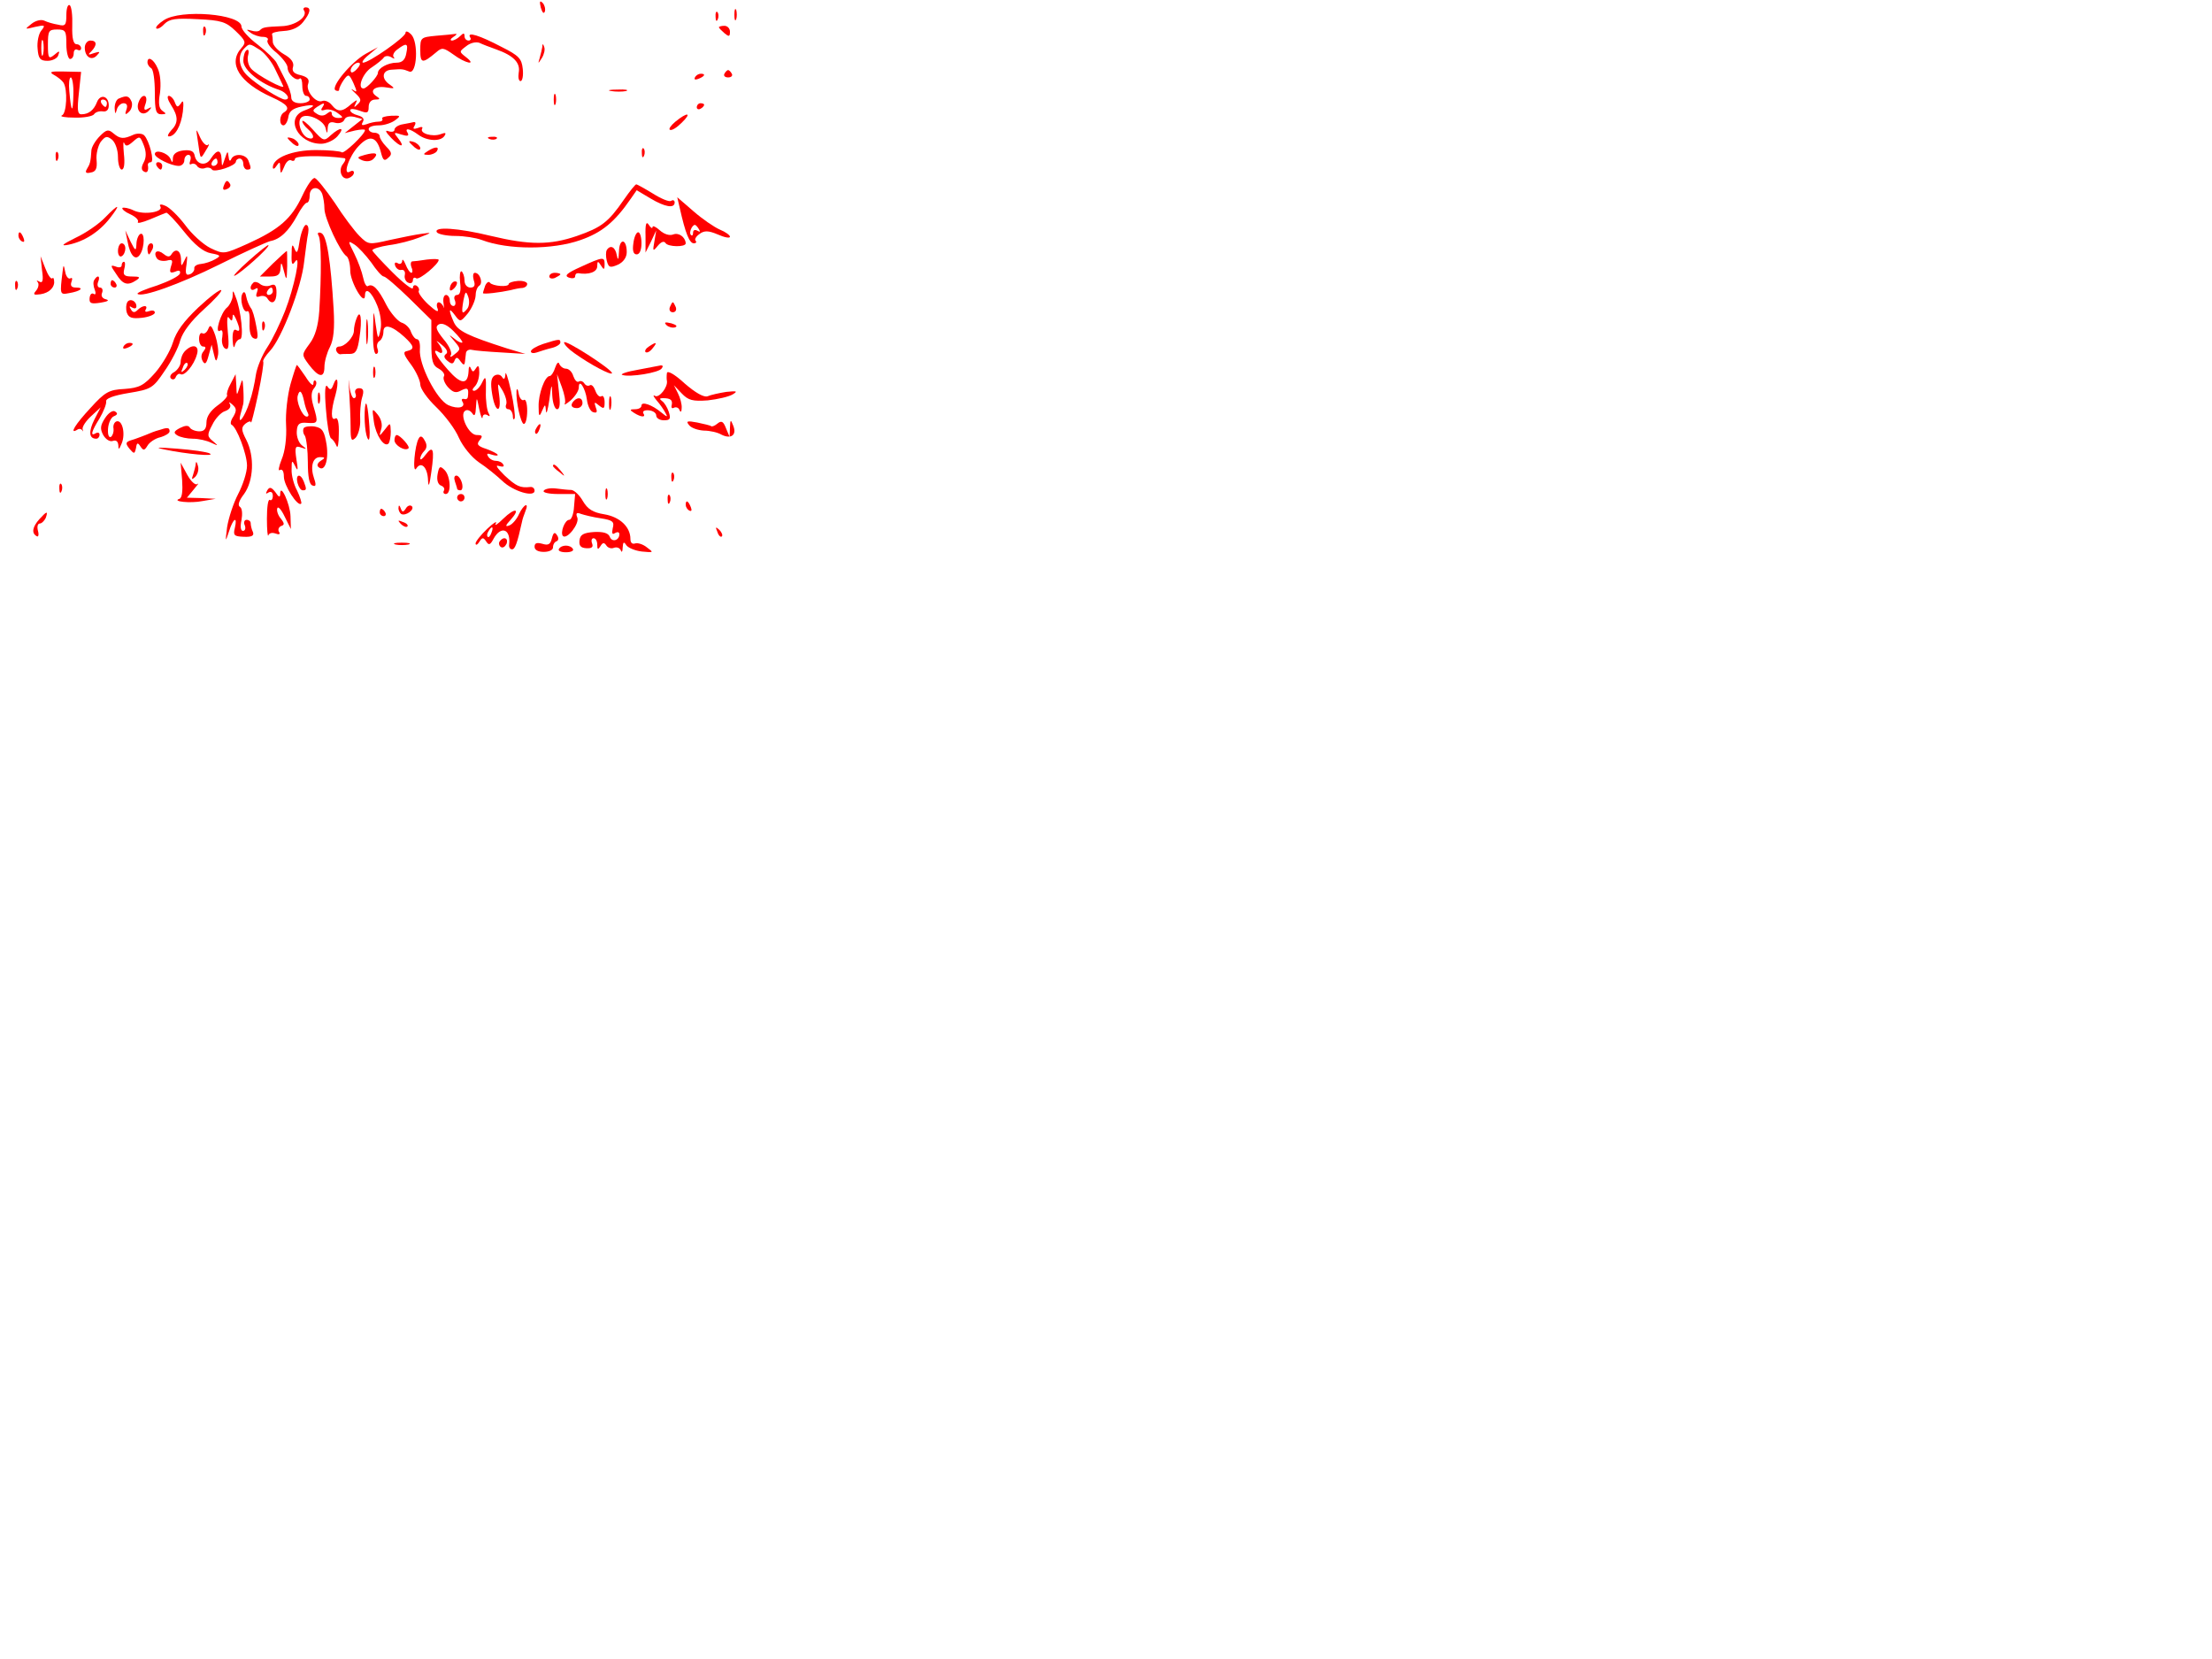
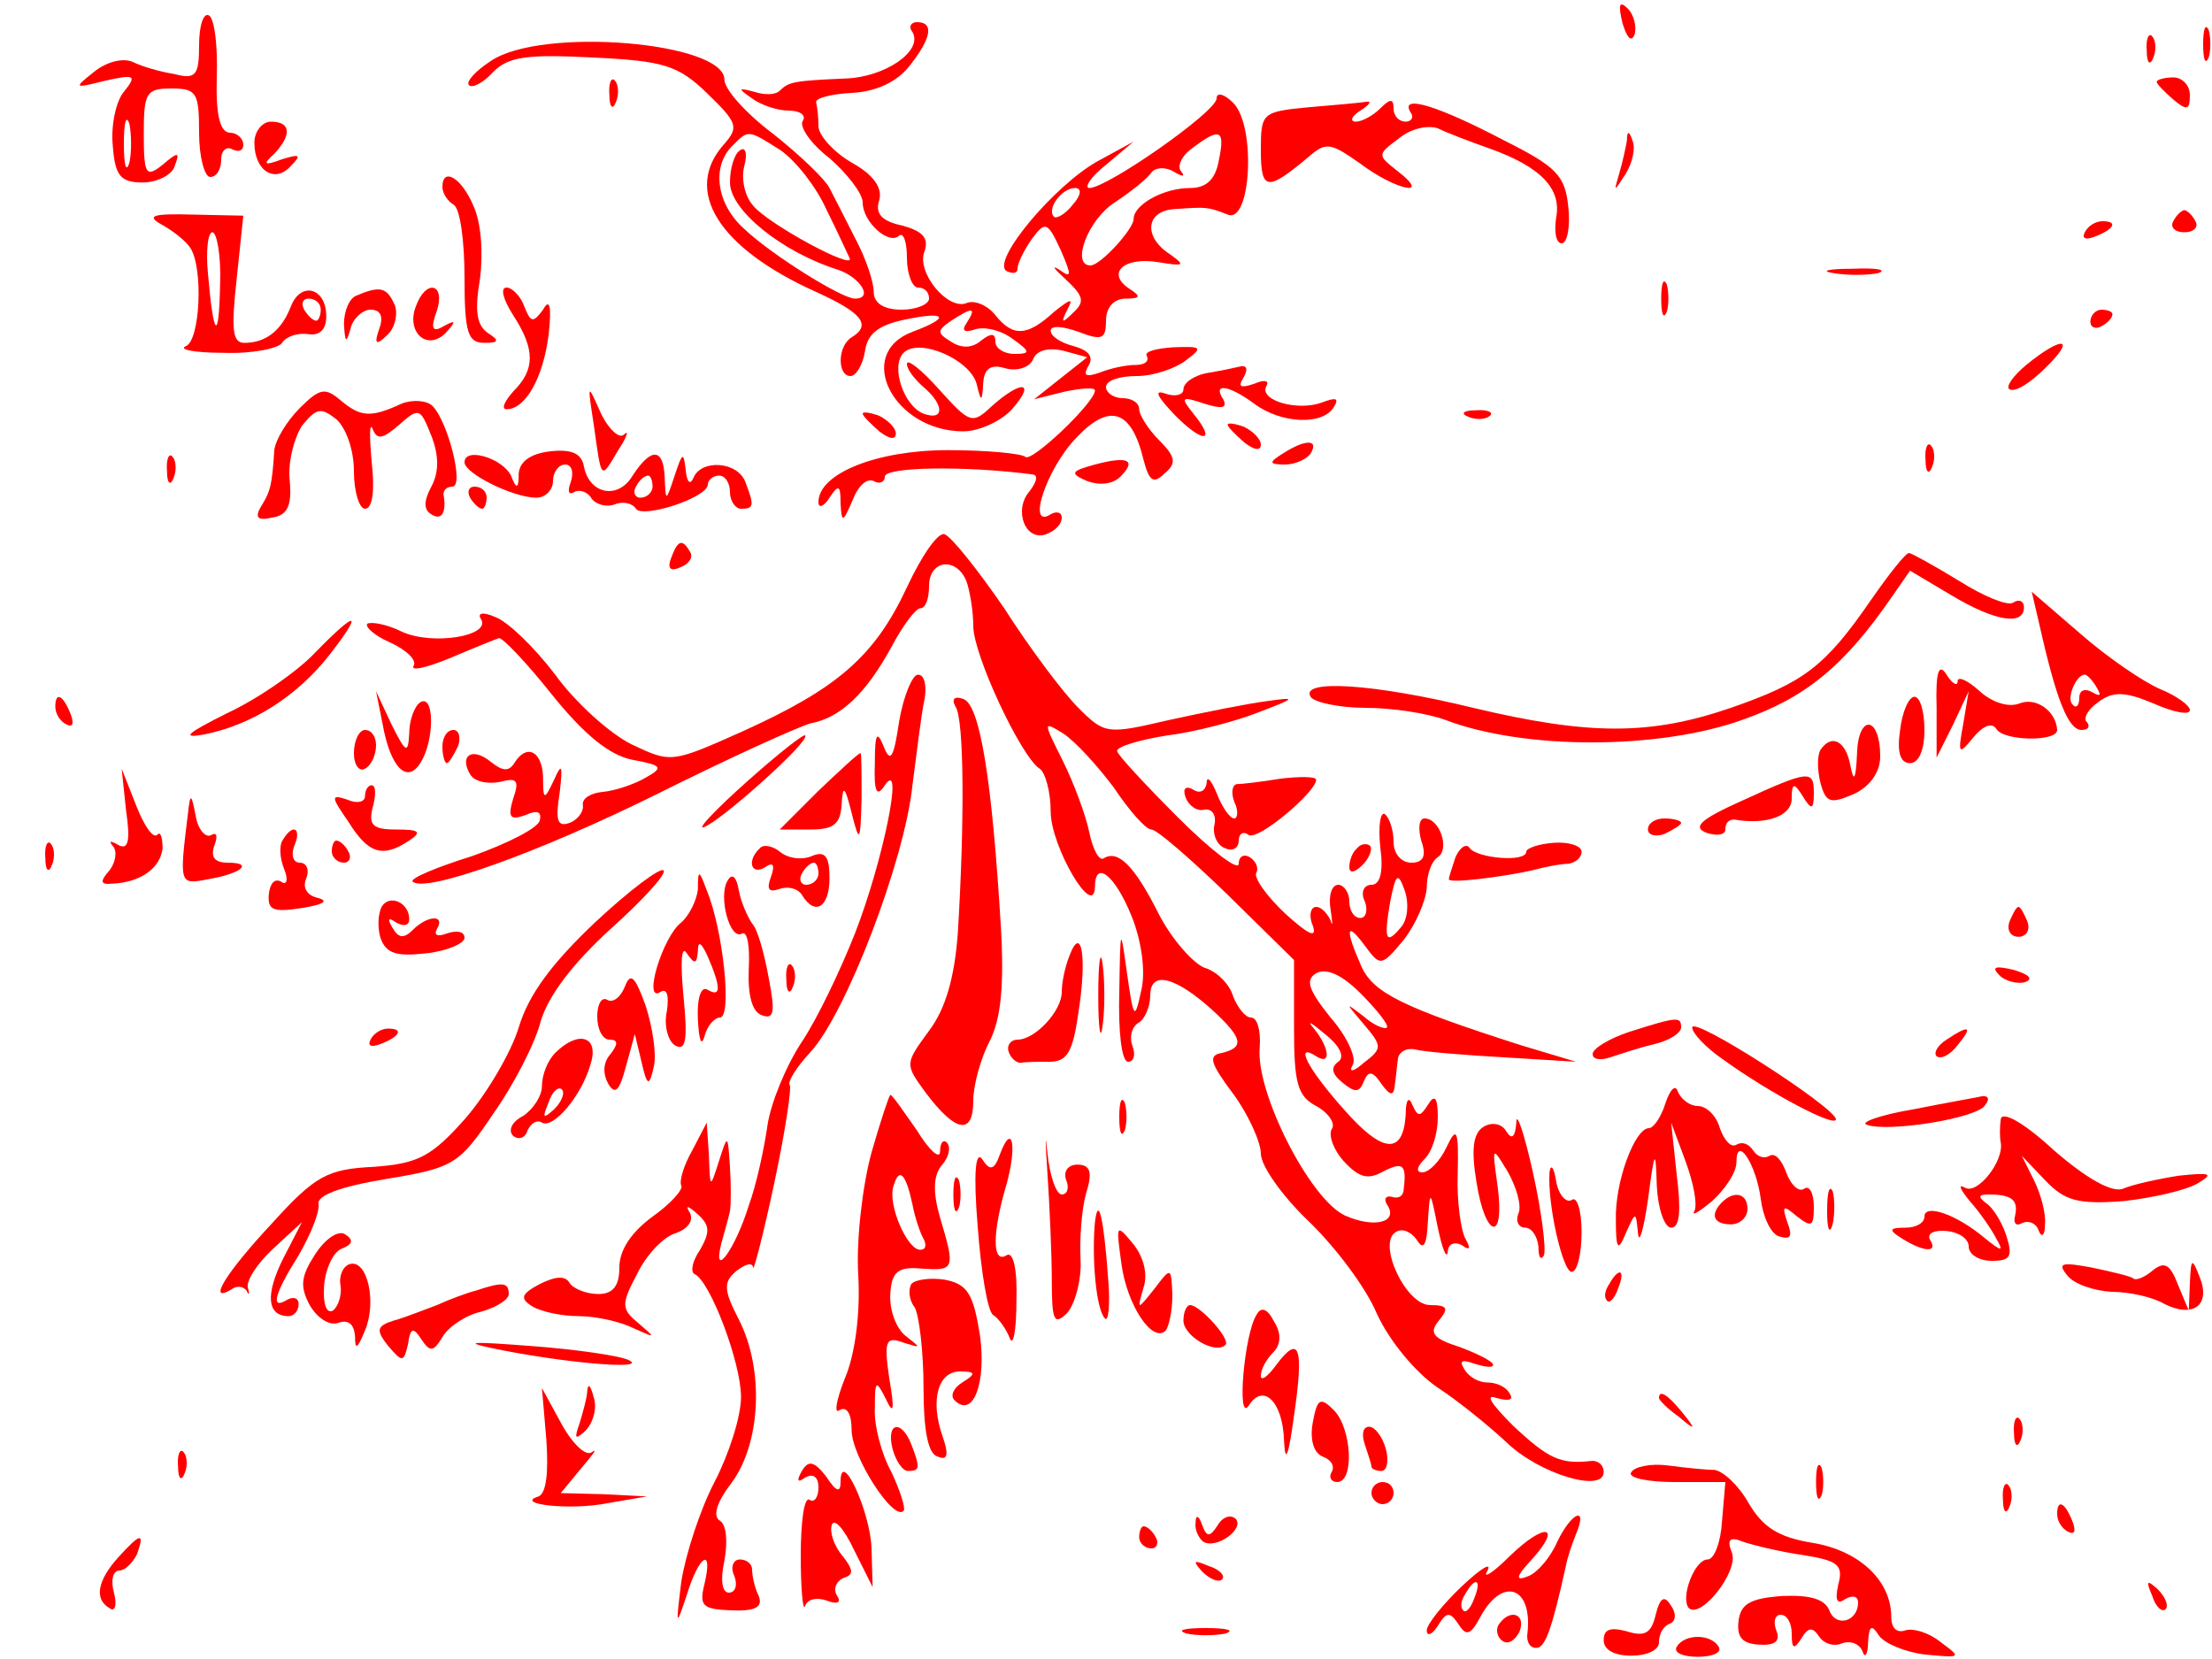
- <svg xmlns="http://www.w3.org/2000/svg" version="1.0" width="600pt" height="450pt" viewBox="0 0 600 450" preserveAspectRatio="xMidYMid meet">
+ <svg xmlns="http://www.w3.org/2000/svg" version="1.0" viewBox="0 0 200 150" preserveAspectRatio="xMidYMid meet">
  <g transform="translate(0,150) scale(0.1,-0.1)" fill="#ff0000" stroke="none">
    <path d="M1467 1479 c4 -13 8 -18 11 -10 2 7 -1 18 -6 23 -8 8 -9 4 -5 -13z" />
    <path d="M180 1459 c0 -27 -3 -31 -22 -26 -13 2 -30 7 -38 11 -9 4 -24 0 -35 -9 -19 -15 -18 -15 10 -8 27 6 29 5 17 -10 -7 -8 -12 -31 -10 -49 2 -27 7 -33 27 -33 13 0 27 7 29 15 5 13 3 13 -11 1 -15 -12 -17 -9 -17 28 0 37 2 41 25 41 23 0 25 -4 25 -40 0 -22 5 -40 10 -40 6 0 10 7 10 16 0 8 5 12 10 9 6 -3 10 -1 10 4 0 6 -6 11 -12 11 -9 0 -13 16 -12 50 1 28 -2 53 -7 56 -5 3 -9 -9 -9 -27z m-63 -106 c-3 -10 -5 -2 -5 17 0 19 2 27 5 18 2 -10 2 -26 0 -35z" />
    <path d="M825 1471 c10 -17 -25 -41 -61 -42 -46 -2 -51 -3 -59 -11 -4 -4 -14 -4 -23 -1 -15 4 -15 3 -2 -6 8 -6 23 -11 33 -11 10 0 16 -4 13 -9 -4 -5 7 -21 24 -34 16 -14 30 -32 30 -40 0 -18 24 -39 33 -30 4 3 7 -6 7 -20 0 -15 5 -27 10 -27 6 0 10 -4 10 -10 0 -5 -11 -10 -25 -10 -16 0 -25 6 -25 16 0 9 -7 30 -16 47 -9 18 -20 39 -24 47 -4 8 -27 30 -51 49 -24 18 -44 40 -44 49 0 34 -165 48 -211 17 -14 -9 -23 -19 -20 -22 3 -3 13 2 22 12 14 14 31 16 90 13 64 -3 77 -7 103 -32 28 -27 29 -31 16 -46 -38 -42 -6 -94 83 -134 42 -19 50 -30 32 -41 -13 -8 -13 -35 -1 -35 5 0 11 10 13 22 2 16 12 24 36 29 38 8 42 2 7 -11 -53 -20 -17 -90 46 -90 14 0 34 9 44 20 22 25 9 27 -18 3 -18 -17 -20 -16 -48 15 -16 18 -29 28 -29 23 0 -5 7 -14 15 -21 19 -16 19 -31 0 -24 -18 7 -30 43 -18 55 14 14 60 -6 66 -28 4 -17 5 -17 6 1 1 13 7 17 20 13 11 -3 22 1 25 8 3 8 13 11 27 8 l22 -6 -24 -19 -24 -19 28 7 c15 3 27 4 27 1 0 -11 -58 -66 -63 -60 -4 3 -35 6 -70 6 -64 0 -117 -21 -117 -47 0 -6 5 -4 10 4 8 12 10 12 10 -5 1 -18 2 -18 11 3 5 13 13 20 19 17 5 -3 10 -1 10 4 0 9 73 10 134 2 5 -1 3 -7 -3 -15 -15 -17 -4 -46 15 -39 8 3 14 9 14 15 0 5 -5 6 -10 3 -22 -14 -4 41 23 69 30 32 50 26 61 -20 5 -19 9 -22 19 -12 11 9 10 15 -5 30 -10 10 -18 23 -18 28 0 6 -7 10 -15 10 -8 0 -15 5 -15 10 0 6 12 10 28 10 15 0 35 7 44 14 16 12 15 13 -11 12 -16 -1 -27 -4 -24 -8 2 -5 -2 -8 -11 -8 -8 0 -22 -3 -32 -7 -12 -4 -15 -3 -10 6 5 8 1 14 -13 18 -12 3 -21 9 -21 14 0 5 11 4 25 -1 21 -8 25 -7 25 10 0 12 7 20 18 20 13 0 14 2 3 9 -21 14 -5 29 26 24 24 -4 25 -3 11 7 -25 16 -22 40 5 41 28 2 29 2 47 -5 21 -9 26 80 5 101 -8 8 -15 10 -15 4 0 -12 -99 -81 -115 -81 -5 0 1 10 15 21 l25 21 -33 -18 c-39 -22 -96 -90 -82 -99 6 -3 10 -2 10 2 0 5 6 17 13 27 12 16 14 16 26 -10 10 -23 10 -26 -1 -18 -8 5 -5 1 6 -9 16 -15 17 -20 6 -30 -10 -10 -11 -9 -5 3 6 11 3 10 -12 -2 -24 -22 -37 -23 -53 -3 -7 9 -19 14 -26 11 -17 -7 -46 28 -38 47 4 12 -2 18 -20 23 -19 4 -25 11 -21 23 3 11 -5 23 -25 34 -17 10 -30 25 -30 33 0 8 -1 17 -2 21 -2 4 13 8 32 9 22 1 41 10 52 24 20 25 23 40 7 40 -5 0 -8 -4 -4 -9z m-119 -107 c14 -10 32 -33 41 -53 10 -20 19 -40 21 -44 7 -13 -73 30 -87 47 -8 9 -11 25 -8 36 3 11 1 18 -4 14 -5 -3 -9 -16 -9 -29 0 -25 47 -63 98 -79 20 -7 32 -26 15 -26 -12 0 -76 40 -100 63 -25 22 -30 56 -11 75 15 15 14 15 44 -4z m396 -9 c-3 -17 -11 -25 -26 -25 -24 0 -51 -15 -51 -28 0 -9 -30 -42 -39 -42 -18 0 -2 42 22 57 15 10 30 22 33 27 4 5 13 5 20 1 8 -5 11 -5 7 0 -4 4 0 14 10 21 25 19 30 17 24 -11z m-132 -40 c-7 -9 -15 -13 -17 -11 -7 7 7 26 19 26 6 0 6 -6 -2 -15z m-96 -107 c-5 -7 -2 -9 7 -6 8 3 23 0 34 -8 17 -12 17 -14 2 -14 -9 0 -17 5 -17 11 0 8 -4 8 -13 1 -8 -7 -18 -7 -27 -1 -13 8 -13 10 0 19 20 13 23 12 14 -2z" />
    <path d="M1992 1460 c0 -14 2 -19 5 -12 2 6 2 18 0 25 -3 6 -5 1 -5 -13z" />
    <path d="M1941 1454 c0 -11 3 -14 6 -6 3 7 2 16 -1 19 -3 4 -6 -2 -5 -13z" />
    <path d="M551 1414 c0 -11 3 -14 6 -6 3 7 2 16 -1 19 -3 4 -6 -2 -5 -13z" />
    <path d="M1950 1426 c0 -2 7 -9 15 -16 12 -10 15 -10 15 4 0 9 -7 16 -15 16 -8 0 -15 -2 -15 -4z" />
    <path d="M1183 1403 c-42 -4 -43 -5 -43 -39 0 -37 6 -37 43 -6 16 14 20 13 47 -6 32 -24 65 -31 34 -7 -19 15 -19 15 1 30 11 9 26 12 35 9 8 -4 29 -12 46 -18 48 -17 66 -37 61 -63 -2 -13 0 -23 5 -23 5 0 8 15 6 33 -3 28 -10 36 -58 60 -59 31 -94 42 -85 26 4 -5 1 -9 -4 -9 -6 0 -11 5 -11 12 0 9 -3 9 -12 0 -7 -7 -17 -12 -22 -12 -6 0 -4 5 4 10 8 5 11 9 5 8 -5 -1 -29 -3 -52 -5z" />
    <path d="M230 1371 c0 -26 19 -37 33 -21 10 10 8 11 -8 6 -16 -6 -18 -5 -7 5 16 17 15 29 -3 29 -8 0 -15 -9 -15 -19z" />
    <path d="M1471 1373 c-1 -6 -4 -20 -7 -30 -5 -17 -5 -17 6 0 6 10 9 23 6 30 -3 9 -5 9 -5 0z" />
    <path d="M400 1331 c0 -6 5 -13 10 -16 6 -3 10 -33 10 -66 0 -50 3 -59 18 -59 13 0 14 2 3 9 -10 7 -12 20 -7 49 3 24 1 51 -6 66 -11 26 -28 35 -28 17z" />
    <path d="M146 1297 c11 -6 22 -15 26 -21 12 -18 9 -84 -4 -89 -7 -3 8 -6 34 -6 26 -1 50 4 53 9 4 6 14 9 23 8 11 -2 17 4 17 16 0 26 -23 32 -32 9 -8 -21 -22 -33 -42 -33 -11 0 -12 12 -7 58 l6 57 -46 1 c-36 1 -42 -1 -28 -9z m53 -54 c-1 -53 -6 -49 -11 10 -2 20 0 37 4 37 4 0 8 -21 7 -47z m91 -23 c0 -5 -2 -10 -4 -10 -3 0 -8 5 -11 10 -3 6 -1 10 4 10 6 0 11 -4 11 -10z" />
    <path d="M1965 1300 c-3 -5 1 -10 10 -10 9 0 13 5 10 10 -3 6 -8 10 -10 10 -2 0 -7 -4 -10 -10z" />
    <path d="M1885 1290 c-3 -6 1 -7 9 -4 18 7 21 14 7 14 -6 0 -13 -4 -16 -10z" />
    <path d="M1658 1253 c12 -2 30 -2 40 0 9 3 -1 5 -23 4 -22 0 -30 -2 -17 -4z" />
    <path d="M1502 1230 c0 -14 2 -19 5 -12 2 6 2 18 0 25 -3 6 -5 1 -5 -13z" />
    <path d="M323 1233 c-7 -2 -12 -14 -12 -26 1 -17 2 -18 6 -4 2 9 11 17 18 17 9 0 12 -6 8 -17 -5 -14 -3 -16 7 -6 7 6 10 19 7 27 -7 16 -13 18 -34 9z" />
    <path d="M376 1223 c-9 -23 10 -41 27 -24 10 11 9 12 -2 6 -10 -6 -12 -2 -6 14 8 25 -10 29 -19 4z" />
    <path d="M464 1215 c20 -31 20 -49 0 -69 -8 -9 -11 -16 -6 -16 17 0 33 28 38 67 3 26 1 34 -5 23 -9 -12 -11 -12 -17 3 -3 9 -11 17 -16 17 -6 0 -3 -11 6 -25z" />
    <path d="M1890 1209 c0 -5 5 -7 10 -4 6 3 10 8 10 11 0 2 -4 4 -10 4 -5 0 -10 -5 -10 -11z" />
    <path d="M1832 1170 c-12 -10 -19 -20 -15 -22 5 -3 19 6 32 19 29 28 16 30 -17 3z" />
    <path d="M1093 1163 c-13 -2 -23 -9 -23 -15 0 -5 -7 -7 -16 -4 -11 4 -8 -2 7 -18 26 -27 40 -27 18 0 -12 15 -11 16 10 9 16 -5 21 -4 17 4 -10 15 5 13 28 -4 24 -18 62 -20 72 -3 5 8 2 9 -11 4 -22 -8 -57 2 -50 15 3 5 -2 6 -11 2 -12 -4 -15 -3 -10 5 4 7 4 11 -1 11 -4 -1 -18 -4 -30 -6z" />
    <path d="M271 1131 c-12 -12 -22 -29 -23 -38 -2 -33 -4 -38 -12 -51 -6 -10 -3 -13 10 -10 14 2 18 11 16 33 -2 17 4 39 11 50 13 16 17 17 31 6 9 -8 16 -28 16 -47 0 -19 5 -34 10 -34 7 0 9 17 6 43 -2 23 -2 36 1 29 4 -10 9 -9 24 4 18 16 19 15 29 -10 7 -18 7 -33 0 -46 -7 -13 -7 -21 0 -25 9 -6 14 1 11 18 0 4 3 7 8 7 11 0 -4 59 -18 73 -5 5 -18 6 -28 2 -28 -13 -37 -12 -55 3 -14 12 -19 11 -37 -7z" />
    <path d="M537 1115 c7 -50 6 -49 22 -22 8 12 10 19 5 14 -4 -4 -14 5 -21 20 -12 27 -12 27 -6 -12z" />
    <path d="M780 1126 c0 -2 7 -9 15 -16 9 -7 15 -8 15 -2 0 5 -7 12 -15 16 -8 3 -15 4 -15 2z" />
    <path d="M1328 1123 c7 -3 16 -2 19 1 4 3 -2 6 -13 5 -11 0 -14 -3 -6 -6z" />
    <path d="M1110 1116 c0 -2 7 -9 15 -16 9 -7 15 -8 15 -2 0 5 -7 12 -15 16 -8 3 -15 4 -15 2z" />
    <path d="M498 1092 c-18 -2 -28 -9 -29 -20 0 -14 -2 -15 -7 -2 -8 16 -42 26 -42 12 0 -10 44 -32 65 -32 8 0 15 7 15 15 0 8 5 15 11 15 6 0 8 -7 5 -16 -3 -8 -2 -12 3 -9 5 3 13 0 16 -6 4 -5 13 -8 21 -5 7 3 16 1 19 -4 6 -9 65 10 65 22 0 4 5 8 10 8 6 0 10 -7 10 -15 0 -8 5 -15 10 -15 12 0 12 3 4 24 -7 19 -40 21 -47 4 -3 -7 -6 -4 -7 7 -2 17 -3 16 -10 -5 -8 -24 -8 -24 -9 -2 -1 27 -12 28 -29 2 -13 -22 -39 -17 -44 8 -2 12 -11 16 -30 14z m92 -32 c0 -5 -5 -10 -11 -10 -5 0 -7 5 -4 10 3 6 8 10 11 10 2 0 4 -4 4 -10z" />
    <path d="M1160 1090 c-13 -8 -13 -10 2 -10 9 0 20 5 23 10 8 13 -5 13 -25 0z" />
    <path d="M1741 1084 c0 -11 3 -14 6 -6 3 7 2 16 -1 19 -3 4 -6 -2 -5 -13z" />
    <path d="M151 1074 c0 -11 3 -14 6 -6 3 7 2 16 -1 19 -3 4 -6 -2 -5 -13z" />
    <path d="M990 1080 c-22 -6 -23 -8 -7 -15 11 -4 23 -3 30 4 15 15 7 19 -23 11z" />
    <path d="M425 1050 c3 -5 8 -10 11 -10 2 0 4 5 4 10 0 6 -5 10 -11 10 -5 0 -7 -4 -4 -10z" />
    <path d="M820 969 c-29 -62 -62 -91 -148 -130 -65 -29 -65 -29 -101 -12 -20 10 -51 38 -69 63 -19 25 -43 48 -54 52 -11 5 -17 4 -13 -2 9 -15 -44 -24 -72 -11 -14 7 -28 9 -31 7 -2 -3 7 -11 21 -17 15 -7 24 -16 21 -21 -3 -5 11 -2 33 7 21 9 41 17 44 18 3 1 25 -22 48 -51 29 -36 52 -55 73 -59 27 -5 28 -7 12 -16 -10 -6 -28 -12 -39 -13 -11 -1 -19 -6 -18 -12 1 -5 -4 -13 -12 -16 -11 -4 -13 2 -9 27 3 25 2 28 -5 12 -9 -19 -10 -19 -10 3 -1 23 -15 30 -26 12 -5 -8 -11 -7 -21 1 -17 14 -29 6 -19 -11 4 -7 16 -9 27 -7 15 4 18 2 12 -15 -5 -17 -3 -20 11 -15 11 5 15 3 13 -5 -2 -7 -30 -21 -61 -32 -32 -10 -56 -20 -54 -23 11 -11 114 26 221 79 66 33 128 61 139 64 27 5 50 27 73 69 10 19 22 35 26 35 5 0 8 9 8 20 0 24 25 27 34 4 3 -9 6 -27 6 -40 0 -26 43 -118 60 -129 5 -3 10 -21 10 -39 0 -31 39 -98 40 -68 0 25 18 11 33 -26 9 -22 13 -50 9 -67 -6 -28 -7 -27 -13 15 -6 43 -6 43 -7 -17 -1 -35 2 -63 8 -63 5 0 7 6 4 14 -3 8 -1 17 5 21 6 3 11 15 11 25 0 23 23 17 57 -14 27 -25 28 -33 8 -38 -13 -2 -11 -9 10 -37 14 -19 25 -44 25 -54 0 -11 19 -38 43 -61 24 -23 52 -60 62 -84 11 -24 34 -52 54 -66 20 -13 48 -36 63 -50 30 -29 88 -46 88 -27 0 7 -6 11 -12 10 -27 -3 -38 2 -70 32 -19 19 -26 29 -15 25 11 -3 16 -2 12 4 -3 6 -12 10 -20 10 -8 0 -17 5 -21 12 -5 8 -2 9 9 5 10 -3 17 -4 17 -1 0 3 -14 10 -30 16 -25 8 -28 13 -19 24 9 11 8 14 -8 14 -22 0 -48 56 -31 66 6 4 14 0 19 -7 6 -10 9 -5 10 16 2 30 2 30 9 -5 4 -19 8 -29 9 -22 0 7 6 10 13 6 7 -5 8 -3 3 6 -4 7 -8 34 -7 59 1 40 -1 43 -10 24 -6 -13 -16 -23 -22 -23 -6 0 -5 5 2 12 7 7 12 23 12 38 0 18 -3 21 -9 11 -7 -11 -9 -11 -14 0 -3 8 -6 5 -6 -8 -2 -38 -21 -36 -56 4 -33 37 -45 61 -25 48 14 -9 12 8 -2 25 -7 8 -3 6 10 -5 14 -11 18 -21 12 -25 -7 -5 -6 -11 4 -19 11 -9 15 -9 19 1 4 10 8 10 16 -2 8 -11 11 -11 12 -2 1 6 2 18 3 25 1 6 8 10 16 8 8 -2 44 -5 80 -7 l65 -4 -50 15 c-106 34 -133 47 -144 71 -15 34 -14 42 3 19 14 -19 15 -19 35 5 11 14 20 35 21 47 0 12 4 24 10 28 11 7 2 35 -12 35 -5 0 -6 -9 -3 -20 5 -14 2 -20 -9 -20 -9 0 -16 8 -16 19 0 11 -4 22 -8 25 -4 2 -6 -11 -4 -30 3 -22 0 -34 -8 -34 -7 0 -10 -7 -6 -15 3 -8 1 -15 -4 -15 -6 0 -10 7 -10 15 0 8 -5 15 -10 15 -6 0 -9 -10 -7 -22 2 -13 2 -17 0 -10 -3 6 -8 12 -13 12 -5 0 -7 -8 -3 -17 4 -12 -4 -8 -25 11 -17 16 -29 33 -26 37 2 4 0 10 -6 14 -5 3 -10 1 -10 -6 0 -7 -25 12 -55 42 -30 30 -55 57 -55 60 0 4 20 10 45 14 25 3 63 13 83 21 34 13 35 14 7 10 -16 -2 -56 -10 -88 -17 -56 -13 -58 -13 -82 11 -14 14 -44 54 -67 90 -24 35 -48 65 -54 67 -6 2 -21 -20 -34 -48z m187 -181 c14 -21 29 -38 34 -38 5 0 36 -27 69 -59 l60 -59 0 -61 c0 -50 3 -62 20 -71 11 -6 18 -16 14 -21 -3 -6 2 -19 11 -29 14 -15 22 -17 36 -9 18 9 21 6 18 -18 -1 -5 -5 -7 -11 -5 -5 1 -7 -2 -4 -7 11 -16 -11 -22 -38 -10 -32 15 -81 112 -77 152 1 15 -2 27 -8 27 -5 0 -12 9 -16 19 -3 11 -15 23 -26 26 -10 4 -29 25 -41 48 -22 44 -37 59 -50 51 -4 -3 -10 8 -13 23 -3 15 -14 45 -24 65 -18 36 -18 36 0 25 11 -7 31 -29 46 -49z m260 -126 c-14 -17 -16 -12 -10 23 5 25 7 27 13 10 4 -11 3 -26 -3 -33z m-13 -91 c-2 -2 -12 2 -21 10 -17 13 -17 13 0 -7 17 -20 17 -22 0 -35 -9 -8 -14 -9 -10 -2 4 6 -5 26 -20 43 -20 25 -23 34 -13 40 9 5 23 -1 40 -18 15 -15 26 -29 24 -31z" />
    <path d="M607 996 c-4 -10 -1 -13 8 -9 8 3 12 9 9 14 -7 12 -11 11 -17 -5z" />
    <path d="M1692 958 c-42 -61 -61 -75 -127 -98 -73 -25 -128 -25 -233 0 -90 22 -157 26 -147 10 3 -5 26 -10 50 -10 24 0 56 -5 72 -11 71 -27 192 -27 268 0 57 20 92 48 136 112 l16 23 37 -22 c40 -24 66 -28 66 -11 0 5 -4 8 -10 4 -5 -3 -27 6 -49 20 -23 14 -43 25 -45 25 -3 0 -18 -19 -34 -42z" />
    <path d="M1844 935 c15 -67 26 -95 38 -95 6 0 8 3 5 7 -4 3 1 12 10 18 13 10 24 10 50 -1 18 -8 33 -11 33 -6 0 4 -12 13 -27 19 -16 7 -48 29 -72 50 l-44 38 7 -30z m52 -57 c4 -7 3 -8 -4 -4 -7 4 -12 2 -12 -5 0 -7 -3 -10 -6 -6 -6 5 3 27 11 27 2 0 7 -5 11 -12z" />
    <path d="M285 910 c-16 -17 -52 -42 -80 -55 -36 -18 -42 -23 -20 -19 44 9 84 35 113 72 31 40 25 41 -13 2z" />
    <path d="M1751 860 l0 -45 15 30 14 30 -5 -30 c-5 -27 -4 -28 9 -12 9 11 17 14 21 8 6 -11 55 -12 55 -1 -1 17 -19 30 -34 24 -10 -4 -25 1 -36 11 -11 10 -20 14 -20 9 0 -5 -5 -2 -10 6 -7 11 -10 3 -9 -30z" />
    <path d="M813 848 c-5 -34 -8 -38 -14 -23 -6 15 -8 12 -8 -15 -1 -27 2 -31 9 -20 18 26 -2 -70 -27 -134 -13 -33 -34 -77 -48 -98 -14 -21 -28 -55 -31 -75 -3 -21 -10 -54 -17 -73 -12 -39 -33 -68 -25 -35 3 11 7 25 8 30 1 6 1 24 0 40 -2 30 -2 30 -10 5 -8 -25 -8 -25 -9 5 l-2 30 -13 -25 c-8 -14 -12 -28 -10 -32 2 -3 -9 -16 -26 -28 -19 -14 -30 -30 -30 -46 0 -17 -6 -24 -19 -24 -11 0 -23 5 -26 10 -4 7 -13 6 -27 -1 -17 -9 -18 -13 -7 -20 8 -5 27 -9 42 -9 16 0 38 -5 50 -11 20 -9 20 -9 5 4 -16 13 -17 17 -2 45 8 17 24 34 35 37 11 4 16 11 13 18 -5 8 -2 7 7 -1 11 -10 11 -16 2 -32 -7 -10 -9 -20 -5 -22 14 -6 42 -80 42 -111 0 -18 -11 -52 -24 -77 -13 -25 -26 -65 -30 -90 -5 -41 -5 -42 5 -12 11 36 24 44 16 10 -5 -20 -2 -23 24 -24 22 -1 29 3 25 13 -4 8 -6 19 -6 24 0 5 -5 9 -11 9 -6 0 -9 -7 -5 -15 3 -8 1 -15 -5 -15 -6 0 -8 11 -4 29 3 17 2 32 -4 36 -7 4 -3 17 11 35 26 36 29 102 6 147 -14 27 -14 34 -2 44 8 6 14 8 15 3 0 -5 9 29 19 76 10 47 16 87 14 89 -2 3 6 16 19 30 32 35 85 173 92 241 4 30 8 65 11 78 2 12 0 22 -6 22 -5 0 -13 -19 -17 -42z" />
    <path d="M50 861 c0 -6 4 -13 10 -16 6 -3 7 1 4 9 -7 18 -14 21 -14 7z" />
    <path d="M346 845 c7 -39 22 -54 34 -35 13 20 13 63 0 55 -5 -3 -10 -16 -10 -28 -1 -19 -3 -18 -16 8 l-14 30 6 -30z" />
    <path d="M864 861 c8 -12 8 -108 2 -205 -3 -40 -11 -68 -26 -88 -22 -30 -22 -30 -3 -56 27 -36 43 -39 43 -7 0 14 7 39 15 54 10 20 13 50 10 102 -8 134 -19 202 -34 207 -8 3 -11 0 -7 -7z" />
    <path d="M1718 840 c-3 -20 0 -30 9 -30 8 0 13 12 13 30 0 17 -4 30 -9 30 -5 0 -11 -13 -13 -30z" />
    <path d="M1679 818 c-1 -23 -3 -26 -6 -10 -4 22 -17 29 -27 14 -3 -5 -3 -18 0 -30 5 -18 9 -19 30 -10 15 7 24 20 24 34 0 37 -20 39 -21 2z" />
    <path d="M320 819 c0 -11 5 -17 10 -14 6 3 10 13 10 21 0 8 -4 14 -10 14 -5 0 -10 -9 -10 -21z" />
    <path d="M400 825 c0 -8 2 -15 4 -15 2 0 6 7 10 15 3 8 1 15 -4 15 -6 0 -10 -7 -10 -15z" />
    <path d="M675 793 c-27 -24 -45 -43 -39 -41 14 4 97 78 92 83 -1 2 -25 -17 -53 -42z" />
    <path d="M740 785 l-35 -35 28 0 c21 0 27 5 28 23 1 18 3 16 9 -8 7 -28 8 -27 9 13 0 23 0 42 -1 41 -2 0 -19 -16 -38 -34z" />
    <path d="M114 767 c4 -27 2 -36 -7 -31 -7 4 -9 4 -5 -1 4 -4 3 -14 -3 -22 -9 -10 -8 -13 2 -12 26 1 44 14 46 32 0 10 -2 16 -5 12 -4 -3 -12 9 -19 27 l-13 33 4 -38z" />
    <path d="M1091 792 c-1 -7 -6 -10 -12 -6 -7 4 -10 1 -7 -7 3 -8 11 -13 17 -11 7 1 11 -5 9 -14 -2 -9 3 -19 10 -21 6 -3 12 0 12 7 0 6 4 9 9 5 9 -5 61 39 61 50 0 3 -15 3 -32 1 -18 -3 -36 -5 -40 -5 -4 -1 -5 -8 -2 -16 4 -8 3 -15 0 -15 -4 0 -11 10 -16 23 -5 12 -9 16 -9 9z" />
    <path d="M1575 776 c-38 -17 -45 -24 -32 -29 9 -3 17 -2 17 3 0 6 3 9 8 9 29 -5 52 3 52 19 0 14 2 15 10 2 8 -13 10 -12 10 3 0 21 -4 21 -65 -7z" />
    <path d="M330 780 c0 -5 -7 -7 -16 -3 -15 5 -15 3 1 -20 18 -29 31 -33 55 -17 12 8 9 10 -12 10 -21 0 -25 4 -21 20 3 11 3 20 -1 20 -3 0 -6 -4 -6 -10z" />
    <path d="M170 765 c-8 -65 -8 -65 18 -60 30 5 42 15 18 15 -12 0 -16 5 -12 16 3 8 2 12 -3 9 -5 -3 -12 5 -14 17 -4 21 -5 21 -7 3z" />
    <path d="M1490 750 c0 -5 7 -7 15 -4 8 4 15 8 15 10 0 2 -7 4 -15 4 -8 0 -15 -4 -15 -10z" />
    <path d="M256 741 c-4 -5 -3 -17 1 -27 4 -10 2 -15 -3 -11 -6 3 -10 -2 -11 -12 -1 -14 4 -16 30 -12 18 3 25 6 15 9 -10 2 -15 9 -11 18 3 8 0 14 -6 14 -6 0 -8 7 -5 15 7 16 -1 21 -10 6z" />
    <path d="M41 724 c0 -11 3 -14 6 -6 3 7 2 16 -1 19 -3 4 -6 -2 -5 -13z" />
    <path d="M300 730 c0 -5 5 -10 11 -10 5 0 7 5 4 10 -3 6 -8 10 -11 10 -2 0 -4 -4 -4 -10z" />
    <path d="M687 733 c-12 -11 -8 -25 5 -17 7 5 9 2 5 -9 -4 -11 -2 -14 7 -11 8 3 17 1 21 -5 12 -20 25 -11 25 15 0 20 -4 25 -16 20 -9 -4 -22 -2 -29 4 -6 5 -15 7 -18 3z m53 -23 c0 -5 -5 -10 -11 -10 -5 0 -7 5 -4 10 3 6 8 10 11 10 2 0 4 -4 4 -10z" />
    <path d="M1227 733 c-4 -3 -7 -11 -7 -17 0 -6 5 -5 12 2 6 6 9 14 7 17 -3 3 -9 2 -12 -2z" />
    <path d="M1316 725 c-3 -9 -6 -18 -6 -20 0 -4 48 2 75 8 11 3 26 6 33 6 6 1 12 5 12 11 0 5 -11 9 -25 8 -14 -1 -25 -5 -25 -8 0 -10 -44 -6 -51 3 -3 5 -9 1 -13 -8z" />
    <path d="M538 666 c-39 -37 -60 -65 -69 -95 -7 -23 -29 -60 -48 -82 -31 -35 -43 -41 -83 -44 -42 -2 -53 -8 -92 -51 -42 -45 -59 -73 -37 -60 5 4 11 3 14 -1 2 -5 3 -3 1 3 -1 7 9 22 23 35 l26 24 -17 -33 c-16 -32 -15 -52 5 -52 5 0 9 5 9 11 0 5 -4 7 -10 4 -16 -10 -12 5 10 40 11 19 19 39 18 46 -2 8 19 16 61 23 61 10 66 13 97 59 19 27 38 64 43 84 7 23 29 52 63 83 29 26 51 50 48 53 -3 3 -31 -18 -62 -47z" />
    <path d="M631 696 c-1 -10 -8 -24 -15 -30 -17 -13 -35 -73 -19 -63 6 4 8 -3 6 -17 -3 -13 1 -27 7 -31 10 -6 12 4 8 44 -3 31 -2 47 3 39 7 -10 9 -10 10 2 0 10 3 8 9 -5 12 -28 12 -37 0 -30 -6 4 -10 -7 -9 -27 1 -18 3 -25 6 -15 2 9 9 17 14 17 11 0 3 79 -12 115 -7 19 -8 19 -8 1z" />
    <path d="M658 704 c-9 -14 2 -55 13 -48 5 2 7 -12 6 -32 -1 -24 3 -39 12 -42 11 -4 12 3 6 34 -4 22 -10 44 -15 49 -4 6 -10 19 -12 30 -2 12 -6 16 -10 9z" />
    <path d="M345 680 c-3 -6 -4 -18 -1 -28 5 -14 14 -17 41 -14 19 2 35 9 35 14 0 6 -7 7 -16 4 -8 -3 -12 -2 -9 4 8 13 -8 13 -22 -1 -8 -8 -13 -7 -18 2 -5 8 -4 10 3 5 7 -4 12 -3 12 3 0 15 -18 23 -25 11z" />
    <path d="M1817 667 c-3 -8 1 -14 8 -14 7 0 11 6 8 14 -3 7 -6 13 -8 13 -2 0 -5 -6 -8 -13z" />
    <path d="M967 636 c-4 -10 -7 -24 -7 -33 0 -17 -24 -43 -40 -43 -6 0 -10 -5 -8 -11 2 -6 7 -10 11 -10 4 1 16 1 26 1 16 0 21 9 26 44 8 50 3 81 -8 52z" />
    <path d="M993 600 c0 -30 2 -43 4 -27 2 15 2 39 0 55 -2 15 -4 2 -4 -28z" />
    <path d="M711 614 c0 -11 3 -14 6 -6 3 7 2 16 -1 19 -3 4 -6 -2 -5 -13z" />
    <path d="M1808 618 c5 -5 16 -8 23 -6 8 3 3 7 -10 11 -17 4 -21 3 -13 -5z" />
    <path d="M565 608 c-4 -10 -11 -15 -16 -12 -5 3 -9 -4 -9 -15 0 -12 5 -21 11 -21 8 0 8 -4 1 -13 -7 -8 -7 -18 -2 -27 6 -10 10 -7 16 16 l8 29 6 -25 c5 -22 7 -23 11 -5 3 11 -1 36 -7 55 -10 28 -14 31 -19 18z" />
    <path d="M1473 567 c-18 -6 -33 -15 -33 -20 0 -5 7 -6 16 -3 9 3 27 9 40 12 13 3 24 10 24 15 0 10 -3 10 -47 -4z" />
    <path d="M1530 571 c0 -5 12 -18 28 -29 43 -31 102 -62 102 -54 -1 11 -130 94 -130 83z" />
    <path d="M335 560 c-3 -6 1 -7 9 -4 18 7 21 14 7 14 -6 0 -13 -4 -16 -10z" />
    <path d="M1760 560 c-8 -5 -12 -12 -9 -15 4 -3 12 1 19 10 14 17 11 19 -10 5z" />
    <path d="M502 548 c-7 -7 -12 -20 -12 -30 0 -9 -8 -21 -17 -27 -10 -5 -14 -13 -9 -18 5 -4 11 -2 13 5 3 6 8 10 13 7 10 -6 36 24 44 53 8 25 -11 31 -32 10z m-1 -51 c-10 -9 -11 -8 -5 6 3 10 9 15 12 12 3 -3 0 -11 -7 -18z" />
    <path d="M1506 503 c-4 -13 -11 -23 -15 -23 -13 0 -31 -49 -30 -83 0 -27 2 -29 9 -12 9 20 9 20 11 0 1 -11 5 3 9 30 6 46 7 47 8 13 1 -21 7 -38 13 -38 8 0 9 16 5 48 l-5 47 13 -35 c7 -19 11 -39 8 -45 -3 -5 4 -1 16 9 12 11 22 26 22 35 0 26 18 -2 22 -33 2 -16 9 -32 17 -34 10 -3 12 0 7 13 -5 15 -4 16 9 5 13 -10 15 -9 15 9 0 12 -4 20 -9 16 -5 -3 -12 4 -16 15 -4 11 -10 18 -15 15 -5 -3 -11 -1 -15 5 -4 6 -10 8 -15 5 -5 -3 -11 4 -15 15 -3 11 -12 20 -20 20 -7 0 -15 6 -18 13 -2 7 -7 2 -11 -10z" />
    <path d="M788 458 c-8 -29 -14 -79 -12 -111 2 -35 -3 -72 -12 -93 -8 -20 -10 -33 -5 -29 7 4 11 -4 11 -18 0 -24 38 -83 47 -73 2 2 -3 18 -11 35 -9 16 -16 43 -15 58 0 25 1 26 10 8 7 -15 8 -10 3 19 -5 34 -3 38 13 32 16 -5 16 -5 2 6 -9 7 -15 24 -14 38 1 20 7 25 28 23 30 -2 31 -1 17 46 -7 24 -6 39 2 48 6 7 8 16 4 20 -3 3 -6 0 -6 -8 0 -8 -10 1 -21 19 -12 17 -22 32 -24 32 -1 0 -9 -24 -17 -52z m37 -47 c2 -11 7 -26 10 -31 3 -6 2 -10 -3 -10 -12 0 -30 42 -24 58 5 17 11 11 17 -17z" />
    <path d="M1012 490 c0 -14 2 -19 5 -12 2 6 2 18 0 25 -3 6 -5 1 -5 -13z" />
    <path d="M1730 497 c-30 -5 -49 -12 -42 -14 19 -7 101 6 107 18 4 5 3 8 -2 8 -4 -1 -33 -6 -63 -12z" />
    <path d="M947 440 c2 -30 4 -74 4 -98 0 -36 2 -41 14 -29 7 8 13 30 12 48 -1 19 1 46 5 60 6 19 4 26 -8 26 -8 0 -13 -6 -10 -14 3 -7 1 -13 -4 -13 -5 0 -11 17 -13 38 -2 20 -2 12 0 -18z" />
    <path d="M1371 485 c-1 -13 -4 -16 -9 -8 -4 7 -13 9 -21 4 -9 -6 -11 -20 -6 -50 8 -51 26 -55 19 -3 -5 36 -5 36 9 13 8 -14 13 -31 10 -38 -3 -7 0 -13 6 -13 6 0 11 -8 12 -17 0 -10 2 -13 5 -8 2 6 -2 39 -10 75 -8 36 -15 56 -15 45z" />
    <path d="M1809 488 c-1 -7 -1 -17 0 -21 3 -17 -21 -47 -32 -41 -7 4 -5 -1 4 -12 9 -10 20 -26 24 -34 7 -12 5 -12 -11 1 -25 21 -54 31 -54 19 0 -6 -8 -10 -17 -10 -15 0 -16 -2 -3 -10 19 -12 33 -13 25 -1 -3 6 4 9 15 8 11 -1 20 -7 20 -14 0 -7 9 -13 21 -13 17 0 19 4 13 23 -4 12 -12 25 -18 29 -8 6 -7 8 2 8 21 0 27 -5 24 -19 -2 -7 1 -10 6 -7 6 3 13 0 15 -6 3 -8 6 -5 6 5 1 10 -4 28 -10 40 l-11 22 21 -22 c18 -19 30 -22 71 -19 27 3 57 10 67 16 15 9 12 10 -17 7 -19 -3 -42 -8 -51 -12 -10 -3 -32 9 -62 35 -27 25 -47 36 -48 28z" />
    <path d="M904 456 c-5 -14 -9 -15 -16 -4 -6 8 -8 -13 -4 -61 3 -41 9 -77 14 -80 5 -3 12 -13 15 -21 3 -8 6 7 6 33 1 30 -3 46 -9 42 -13 -8 -13 20 0 64 10 36 5 57 -6 27z" />
    <path d="M1401 440 c-2 -29 12 -90 20 -90 5 0 9 16 9 36 0 19 -4 33 -9 29 -5 -3 -12 5 -14 17 -2 13 -5 16 -6 8z" />
    <path d="M862 420 c0 -14 2 -19 5 -12 2 6 2 18 0 25 -3 6 -5 1 -5 -13z" />
    <path d="M1652 405 c0 -16 2 -22 5 -12 2 9 2 23 0 30 -3 6 -5 -1 -5 -18z" />
    <path d="M1557 413 c-11 -11 -8 -20 8 -20 8 0 15 6 15 14 0 14 -12 17 -23 6z" />
    <path d="M990 395 c-3 -32 1 -79 9 -87 3 -4 5 12 3 35 -4 56 -9 77 -12 52z" />
    <path d="M285 366 c-13 -20 -14 -29 -5 -46 7 -12 18 -19 26 -16 9 3 14 -1 15 -12 0 -13 2 -12 9 5 11 26 2 65 -14 60 -6 -2 -10 -11 -8 -20 1 -8 -2 -18 -7 -22 -6 -3 -9 6 -8 22 1 15 8 31 16 34 10 4 11 8 3 13 -6 4 -18 -4 -27 -18z" />
    <path d="M1014 357 c5 -37 28 -72 40 -60 3 4 6 18 6 32 -1 25 -1 26 -16 6 -16 -20 -16 -20 -10 1 4 12 0 28 -10 40 -15 18 -15 17 -10 -19z" />
    <path d="M1869 347 c6 -8 24 -14 40 -15 17 0 38 -5 48 -11 26 -13 42 -1 32 24 -7 18 -8 18 -9 -5 l-1 -25 -10 24 c-7 18 -12 21 -23 12 -7 -6 -15 -9 -17 -7 -2 2 -19 6 -38 10 -27 5 -31 4 -22 -7z" />
    <path d="M824 339 c-3 -5 -2 -15 3 -21 4 -7 8 -40 8 -72 0 -39 4 -61 13 -63 9 -4 10 2 4 19 -11 32 -4 58 16 58 14 0 15 -2 2 -10 -8 -5 -11 -12 -7 -16 17 -17 29 16 23 59 -6 37 -11 46 -32 50 -13 2 -27 0 -30 -4z" />
    <path d="M1455 339 c-4 -6 -5 -12 -2 -15 2 -3 7 2 10 11 7 17 1 20 -8 4z" />
    <path d="M430 333 c-8 -2 -24 -8 -35 -13 -11 -4 -28 -11 -39 -14 -16 -5 -16 -9 -5 -23 13 -15 14 -15 18 2 2 15 5 15 12 4 8 -12 11 -11 19 2 5 9 21 20 35 23 14 4 25 11 25 16 0 11 -6 11 -30 3z" />
    <path d="M1070 306 c0 -14 29 -31 38 -22 5 5 -23 36 -32 36 -3 0 -6 -6 -6 -14z" />
    <path d="M1136 311 c-11 -17 -18 -98 -7 -82 13 21 31 4 32 -32 1 -21 4 -14 9 23 9 62 5 74 -16 46 -8 -11 -14 -15 -14 -10 0 6 5 15 11 21 7 7 8 17 1 28 -6 12 -12 14 -16 6z" />
    <path d="M445 281 c62 -13 141 -20 124 -11 -7 4 -48 10 -89 13 -52 4 -63 4 -35 -2z" />
    <path d="M531 243 c0 -6 -4 -20 -7 -30 -5 -14 -4 -15 5 -7 7 7 11 20 8 30 -3 11 -5 14 -6 7z" />
    <path d="M494 198 c2 -29 0 -48 -7 -51 -23 -7 29 -13 63 -6 l35 6 -39 2 -39 1 19 23 c10 12 15 18 9 14 -5 -4 -17 7 -27 25 l-18 33 4 -47z" />
    <path d="M1187 214 c-3 -16 1 -28 9 -31 8 -3 11 -9 8 -14 -3 -5 0 -9 5 -9 16 0 13 49 -3 65 -12 12 -15 11 -19 -11z" />
    <path d="M1500 236 c0 -2 8 -10 18 -17 15 -13 16 -12 3 4 -13 16 -21 21 -21 13z" />
    <path d="M1821 204 c0 -11 3 -14 6 -6 3 7 2 16 -1 19 -3 4 -6 -2 -5 -13z" />
    <path d="M807 190 c3 -11 9 -20 14 -20 11 0 11 3 3 24 -9 23 -23 20 -17 -4z" />
    <path d="M1234 194 c3 -9 6 -18 6 -20 0 -2 4 -4 9 -4 5 0 7 9 4 20 -3 11 -10 20 -15 20 -6 0 -7 -7 -4 -16z" />
    <path d="M161 174 c0 -11 3 -14 6 -6 3 7 2 16 -1 19 -3 4 -6 -2 -5 -13z" />
    <path d="M725 170 c-5 -9 -4 -11 3 -6 7 4 12 1 12 -9 0 -9 -4 -14 -8 -11 -5 3 -8 -20 -8 -51 0 -30 2 -51 4 -45 2 6 10 8 19 5 10 -4 14 -2 10 4 -4 6 -1 13 5 16 10 3 10 7 0 20 -8 9 -12 22 -10 28 2 7 11 -3 20 -22 l17 -34 -1 35 c-1 33 -28 92 -28 60 0 -10 -4 -9 -13 5 -11 14 -16 15 -22 5z" />
    <path d="M1475 169 c-4 -5 14 -9 39 -9 l46 0 -3 -35 c-1 -19 -7 -35 -13 -35 -12 0 -25 -35 -17 -44 11 -10 45 33 39 50 -5 12 -2 15 10 10 9 -3 33 -9 54 -12 32 -5 37 -9 32 -27 -3 -14 -1 -18 6 -13 7 4 12 3 12 -3 0 -17 -20 -23 -26 -7 -4 10 -17 14 -42 13 -29 -2 -38 -7 -40 -22 -2 -15 3 -21 18 -22 15 -1 20 3 16 13 -3 8 -1 14 4 14 6 0 10 -8 10 -17 0 -14 2 -15 9 -4 6 10 10 10 16 1 4 -6 13 -9 20 -6 8 3 16 0 19 -7 2 -7 5 -3 5 8 1 15 3 17 10 6 5 -7 24 -15 42 -17 32 -3 33 -3 14 11 -11 9 -25 13 -32 11 -8 -3 -13 2 -13 12 0 33 -29 60 -71 67 -31 5 -45 14 -58 36 -9 16 -23 29 -31 30 -8 0 -27 2 -42 4 -15 2 -30 -1 -33 -6z" />
    <path d="M1642 160 c0 -14 2 -19 5 -12 2 6 2 18 0 25 -3 6 -5 1 -5 -13z" />
    <path d="M1240 150 c0 -5 5 -10 10 -10 6 0 10 5 10 10 0 6 -4 10 -10 10 -5 0 -10 -4 -10 -10z" />
    <path d="M1811 144 c0 -11 3 -14 6 -6 3 7 2 16 -1 19 -3 4 -6 -2 -5 -13z" />
    <path d="M1860 131 c0 -6 4 -13 10 -16 6 -3 7 1 4 9 -7 18 -14 21 -14 7z" />
    <path d="M1081 123 c-1 -6 3 -14 7 -17 12 -7 38 12 29 21 -5 4 -12 1 -16 -6 -7 -11 -10 -11 -14 0 -3 9 -6 10 -6 2z" />
    <path d="M1408 106 c-6 -14 -18 -28 -26 -31 -12 -5 -12 -1 3 15 28 31 12 34 -20 3 -16 -16 -25 -21 -20 -13 4 8 -6 2 -23 -14 -18 -17 -32 -35 -32 -40 0 -6 5 -4 10 4 8 13 11 13 19 1 7 -11 11 -9 20 8 20 36 47 26 42 -16 -1 -7 2 -13 8 -13 8 0 14 16 27 75 1 6 5 18 9 28 11 26 -4 20 -17 -7z m-75 -51 c-3 -9 -8 -14 -10 -11 -3 3 -2 9 2 15 9 16 15 13 8 -4z" />
    <path d="M1030 110 c0 -5 5 -10 11 -10 5 0 7 5 4 10 -3 6 -8 10 -11 10 -2 0 -4 -4 -4 -10z" />
    <path d="M107 92 c-19 -21 -22 -38 -8 -46 5 -4 7 3 4 14 -3 11 -1 20 5 20 5 0 12 7 16 15 7 20 3 19 -17 -3z" />
    <path d="M1087 79 c7 -7 15 -10 18 -7 3 3 -2 9 -12 12 -14 6 -15 5 -6 -5z" />
    <path d="M1946 57 c3 -10 9 -15 12 -12 3 3 0 11 -7 18 -10 9 -11 8 -5 -6z" />
    <path d="M1497 40 c-4 -17 -10 -20 -26 -15 -15 4 -21 2 -21 -8 0 -9 10 -14 25 -14 14 0 25 5 25 12 0 8 4 15 10 17 5 2 6 9 1 16 -6 10 -10 8 -14 -8z" />
    <path d="M1355 31 c-3 -5 -1 -12 4 -15 5 -3 11 1 15 9 6 16 -9 21 -19 6z" />
    <path d="M1073 23 c9 -2 25 -2 35 0 9 3 1 5 -18 5 -19 0 -27 -2 -17 -5z" />
    <path d="M1516 11 c-3 -5 5 -9 19 -9 14 0 22 4 19 9 -7 12 -31 12 -38 0z" />
  </g>
</svg>
